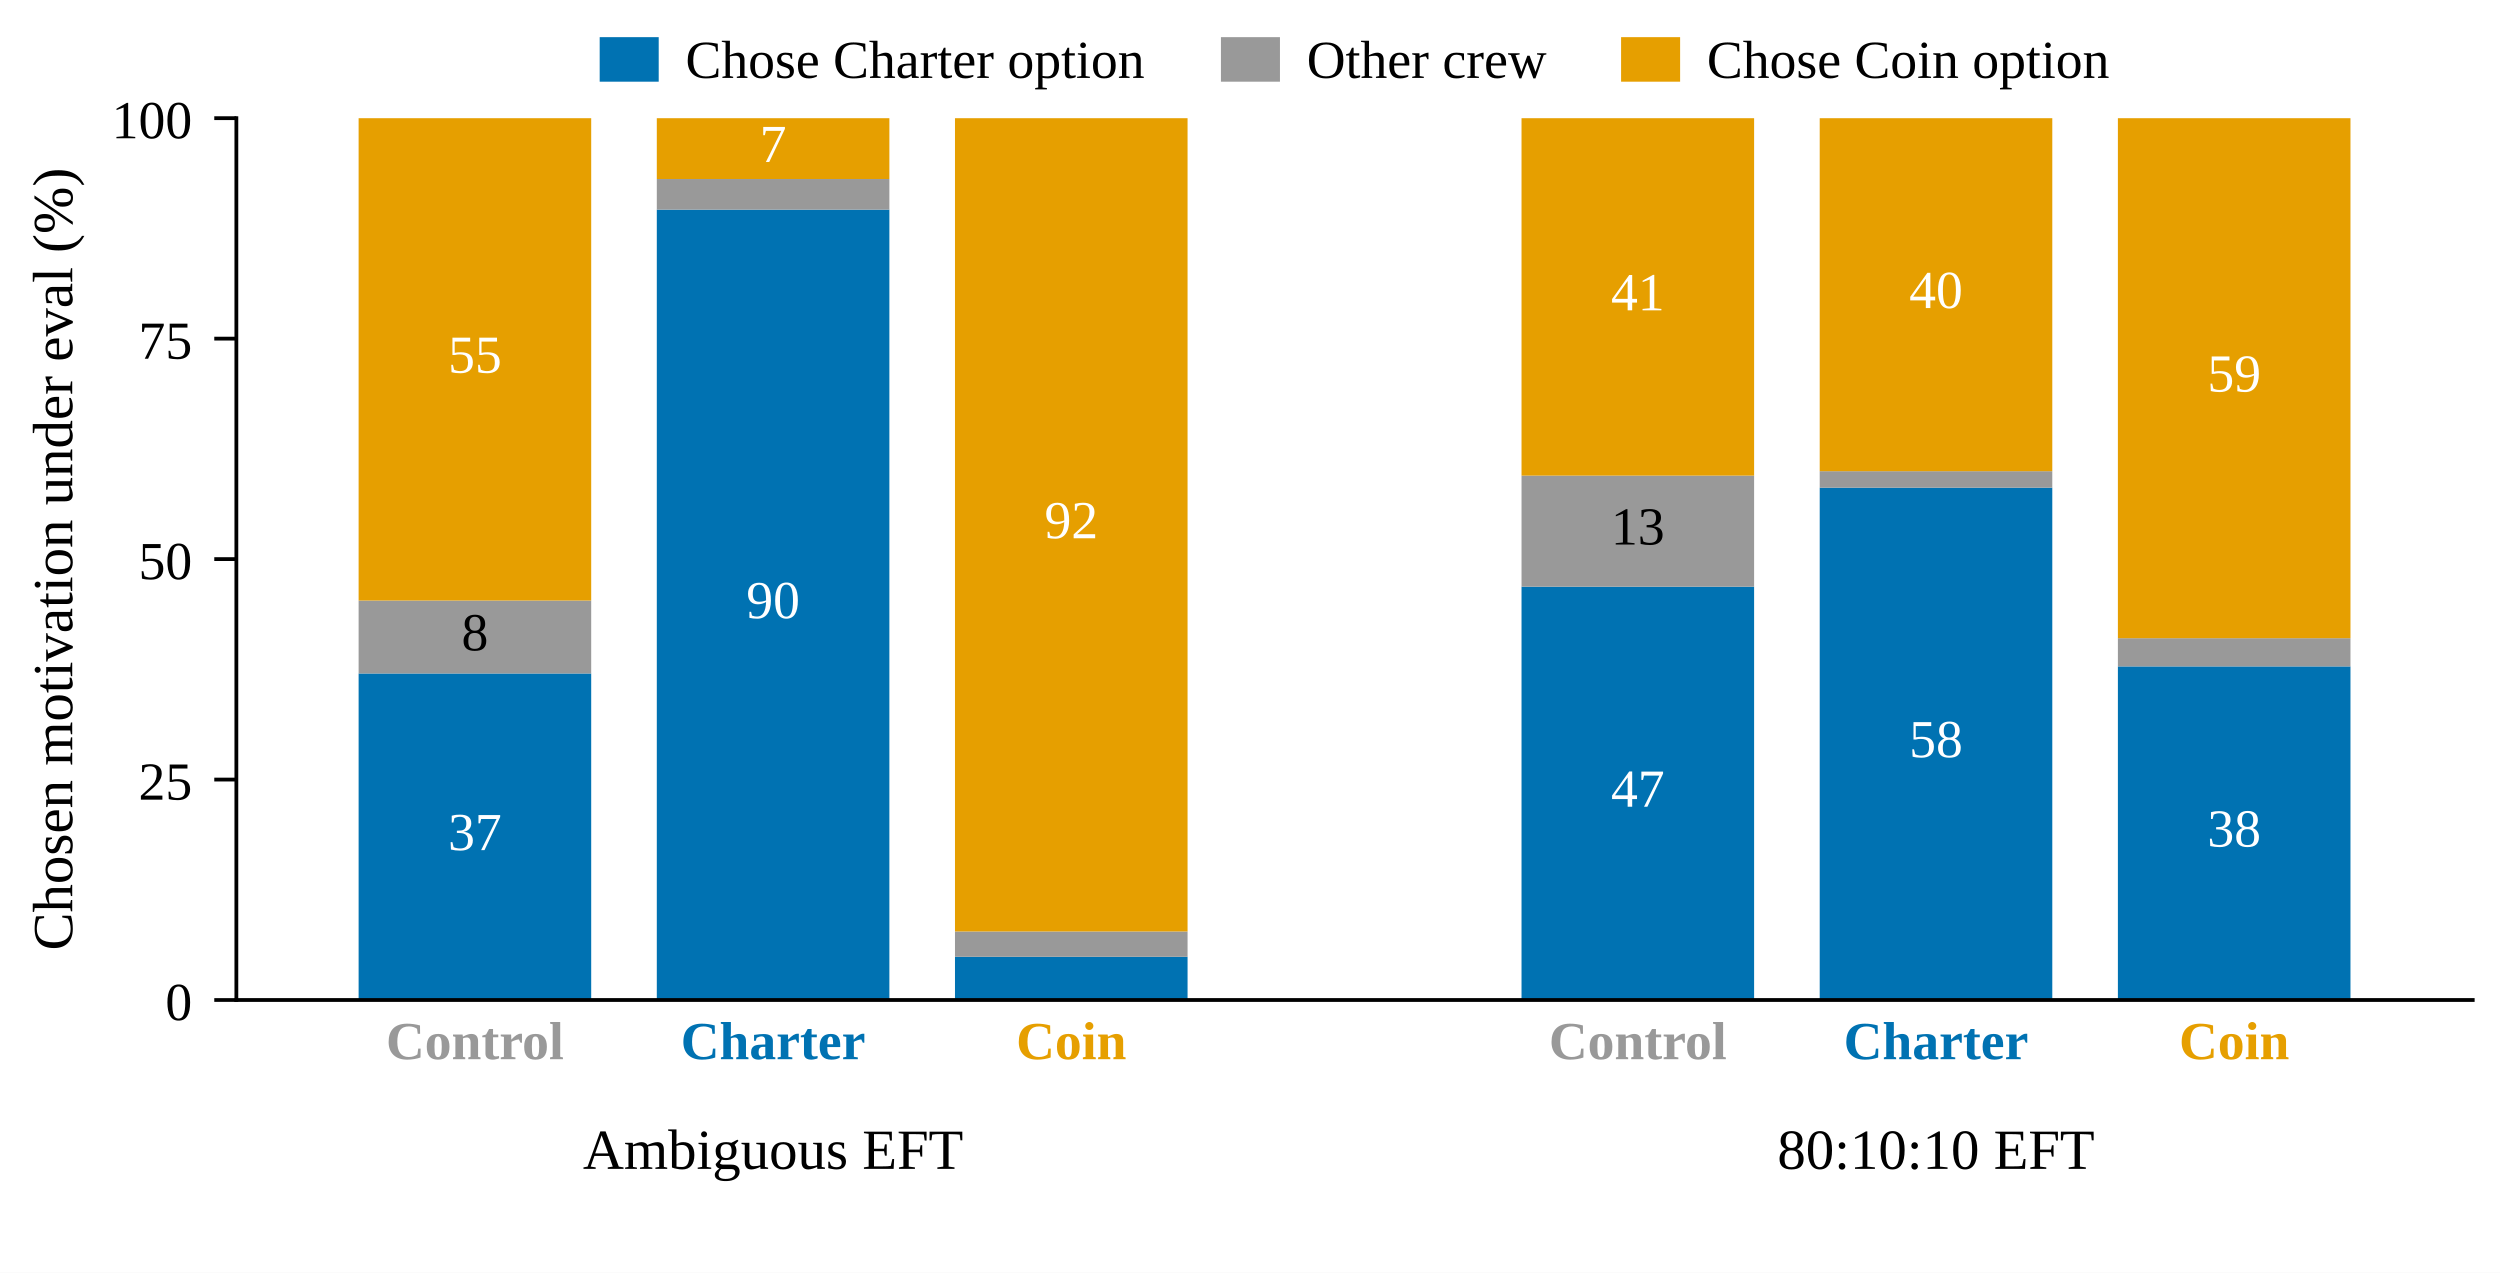
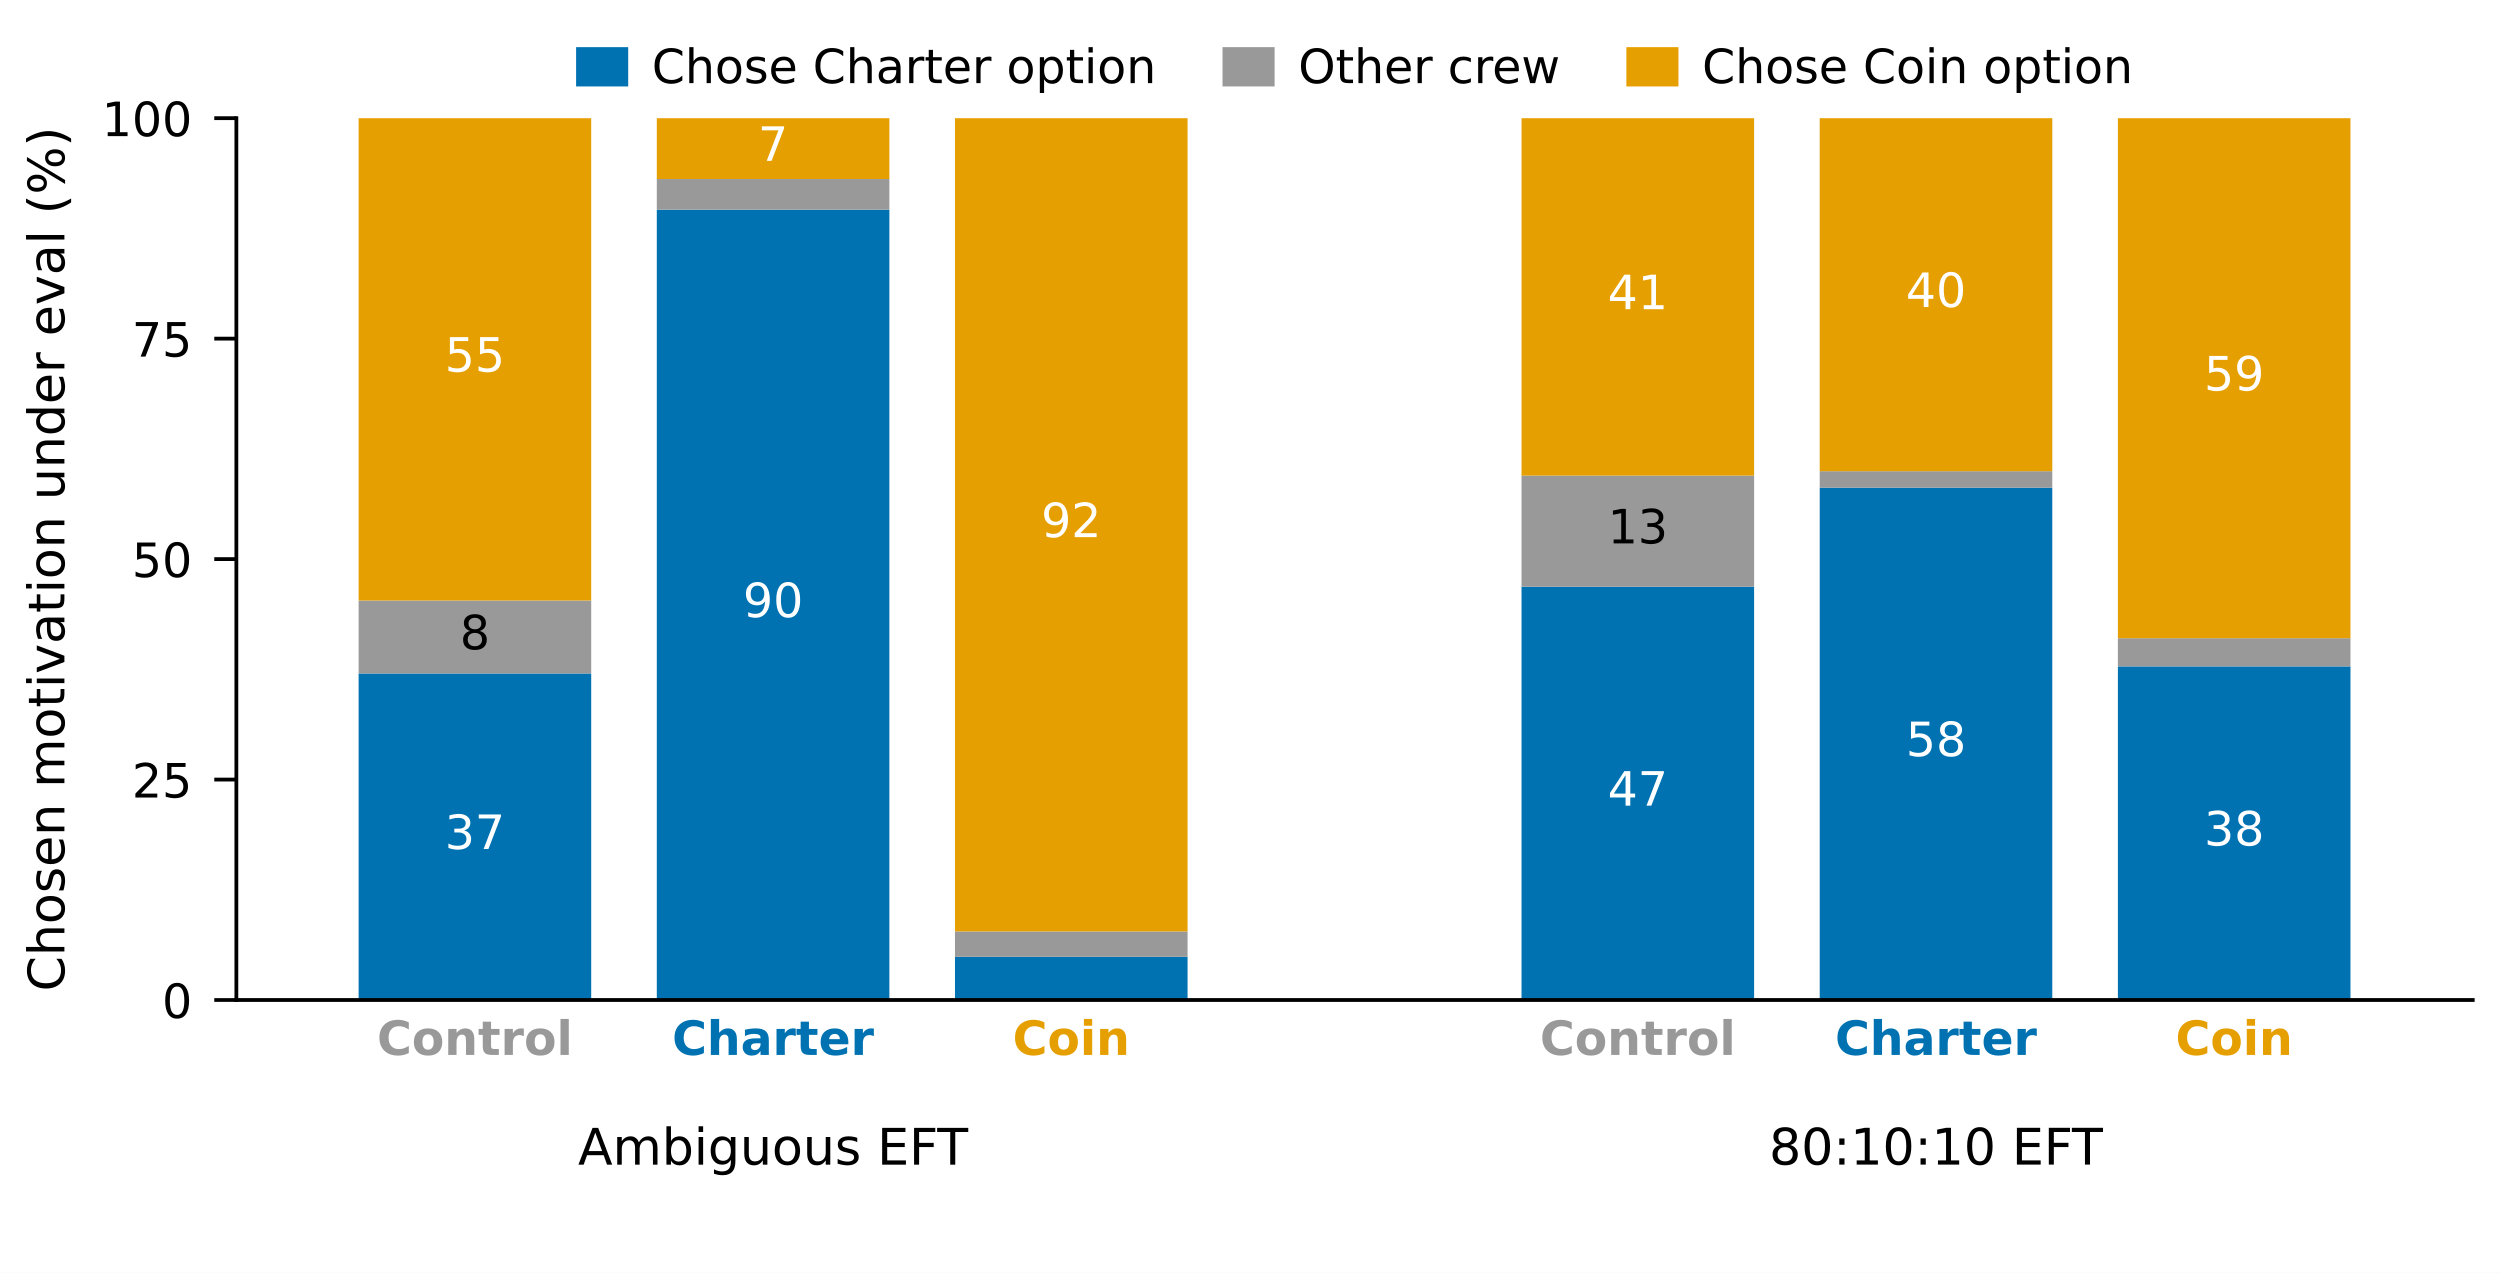
<svg xmlns="http://www.w3.org/2000/svg" xmlns:xlink="http://www.w3.org/1999/xlink" width="396pt" height="201.6pt" viewBox="0 0 396 201.6" version="1.1">
  <defs>
    <style type="text/css">*{stroke-linejoin: round; stroke-linecap: butt}</style>
  </defs>
  <g id="figure_1">
    <g id="patch_1">
      <path d="M 0 201.6  L 396 201.6  L 396 0  L 0 0  z " style="fill: #ffffff" />
    </g>
    <g id="axes_1">
      <g id="patch_2">
        <path d="M 37.44 158.4  L 391.68 158.4  L 391.68 18.72  L 37.44 18.72  z " style="fill: #ffffff" />
      </g>
      <g id="matplotlib.axis_1">
        <g id="xtick_1">
          <g id="line2d_1" />
          <g id="text_1">
-             <text style="font-weight: 700; font-size: 8.5px; font-family: 'Times New Roman', 'Nimbus Roman', 'Liberation Serif', 'STIXGeneral', 'DejaVu Serif', serif; text-anchor: middle; fill: #999999" x="75.226" y="167.775" transform="rotate(-0 75.2256 167.775)">Control</text>
+             <text style="font-weight: 700; font-size: 7.5px; font-family: 'DejaVu Sans', sans-serif; text-anchor: middle; fill: #999999" x="75.226" y="167.099" transform="rotate(-0 75.2256 167.0988)">Control</text>
          </g>
        </g>
        <g id="xtick_2">
          <g id="line2d_2" />
          <g id="text_2">
-             <text style="font-weight: 700; font-size: 8.5px; font-family: 'Times New Roman', 'Nimbus Roman', 'Liberation Serif', 'STIXGeneral', 'DejaVu Serif', serif; text-anchor: middle; fill: #0072b2" x="122.458" y="167.775" transform="rotate(-0 122.4576 167.775)">Charter</text>
+             <text style="font-weight: 700; font-size: 7.5px; font-family: 'DejaVu Sans', sans-serif; text-anchor: middle; fill: #0072b2" x="122.458" y="167.099" transform="rotate(-0 122.4576 167.0988)">Charter</text>
          </g>
        </g>
        <g id="xtick_3">
          <g id="line2d_3" />
          <g id="text_3">
-             <text style="font-weight: 700; font-size: 8.5px; font-family: 'Times New Roman', 'Nimbus Roman', 'Liberation Serif', 'STIXGeneral', 'DejaVu Serif', serif; text-anchor: middle; fill: #e69f00" x="169.69" y="167.775" transform="rotate(-0 169.6896 167.775)">Coin</text>
+             <text style="font-weight: 700; font-size: 7.5px; font-family: 'DejaVu Sans', sans-serif; text-anchor: middle; fill: #e69f00" x="169.69" y="167.099" transform="rotate(-0 169.6896 167.0988)">Coin</text>
          </g>
        </g>
        <g id="xtick_4">
          <g id="line2d_4" />
          <g id="text_4">
-             <text style="font-weight: 700; font-size: 8.5px; font-family: 'Times New Roman', 'Nimbus Roman', 'Liberation Serif', 'STIXGeneral', 'DejaVu Serif', serif; text-anchor: middle; fill: #999999" x="259.43" y="167.775" transform="rotate(-0 259.4304 167.775)">Control</text>
+             <text style="font-weight: 700; font-size: 7.5px; font-family: 'DejaVu Sans', sans-serif; text-anchor: middle; fill: #999999" x="259.43" y="167.099" transform="rotate(-0 259.4304 167.0988)">Control</text>
          </g>
        </g>
        <g id="xtick_5">
          <g id="line2d_5" />
          <g id="text_5">
-             <text style="font-weight: 700; font-size: 8.5px; font-family: 'Times New Roman', 'Nimbus Roman', 'Liberation Serif', 'STIXGeneral', 'DejaVu Serif', serif; text-anchor: middle; fill: #0072b2" x="306.662" y="167.775" transform="rotate(-0 306.6624 167.775)">Charter</text>
+             <text style="font-weight: 700; font-size: 7.5px; font-family: 'DejaVu Sans', sans-serif; text-anchor: middle; fill: #0072b2" x="306.662" y="167.099" transform="rotate(-0 306.6624 167.0988)">Charter</text>
          </g>
        </g>
        <g id="xtick_6">
          <g id="line2d_6" />
          <g id="text_6">
-             <text style="font-weight: 700; font-size: 8.5px; font-family: 'Times New Roman', 'Nimbus Roman', 'Liberation Serif', 'STIXGeneral', 'DejaVu Serif', serif; text-anchor: middle; fill: #e69f00" x="353.894" y="167.775" transform="rotate(-0 353.8944 167.775)">Coin</text>
+             <text style="font-weight: 700; font-size: 7.5px; font-family: 'DejaVu Sans', sans-serif; text-anchor: middle; fill: #e69f00" x="353.894" y="167.099" transform="rotate(-0 353.8944 167.0988)">Coin</text>
          </g>
        </g>
      </g>
      <g id="matplotlib.axis_2">
        <g id="ytick_1">
          <g id="line2d_7">
            <defs>
-               <path id="mc6b6380d0f" d="M 0 0  L -3.5 0  " style="stroke: #000000; stroke-width: 0.6" />
+               <path id="m79151d45c2" d="M 0 0  L -3.5 0  " style="stroke: #000000; stroke-width: 0.6" />
            </defs>
            <g>
-               <use xlink:href="#mc6b6380d0f" x="37.44" y="158.4" style="stroke: #000000; stroke-width: 0.6" />
+               <use xlink:href="#m79151d45c2" x="37.44" y="158.4" style="stroke: #000000; stroke-width: 0.6" />
            </g>
          </g>
          <g id="text_7">
-             <text style="font-size: 8.5px; font-family: 'Times New Roman', 'Nimbus Roman', 'Liberation Serif', 'STIXGeneral', 'DejaVu Serif', serif; text-anchor: end" x="30.44" y="161.588" transform="rotate(-0 30.44 161.5875)">0</text>
+             <text style="font-size: 7.5px; font-family: 'DejaVu Sans', sans-serif; text-anchor: end" x="30.44" y="161.249" transform="rotate(-0 30.44 161.2491)">0</text>
          </g>
        </g>
        <g id="ytick_2">
          <g id="line2d_8">
            <g>
-               <use xlink:href="#mc6b6380d0f" x="37.44" y="123.48" style="stroke: #000000; stroke-width: 0.6" />
+               <use xlink:href="#m79151d45c2" x="37.44" y="123.48" style="stroke: #000000; stroke-width: 0.6" />
            </g>
          </g>
          <g id="text_8">
-             <text style="font-size: 8.5px; font-family: 'Times New Roman', 'Nimbus Roman', 'Liberation Serif', 'STIXGeneral', 'DejaVu Serif', serif; text-anchor: end" x="30.44" y="126.668" transform="rotate(-0 30.44 126.6675)">25</text>
+             <text style="font-size: 7.5px; font-family: 'DejaVu Sans', sans-serif; text-anchor: end" x="30.44" y="126.329" transform="rotate(-0 30.44 126.3291)">25</text>
          </g>
        </g>
        <g id="ytick_3">
          <g id="line2d_9">
            <g>
-               <use xlink:href="#mc6b6380d0f" x="37.44" y="88.56" style="stroke: #000000; stroke-width: 0.6" />
+               <use xlink:href="#m79151d45c2" x="37.44" y="88.56" style="stroke: #000000; stroke-width: 0.6" />
            </g>
          </g>
          <g id="text_9">
-             <text style="font-size: 8.5px; font-family: 'Times New Roman', 'Nimbus Roman', 'Liberation Serif', 'STIXGeneral', 'DejaVu Serif', serif; text-anchor: end" x="30.44" y="91.748" transform="rotate(-0 30.44 91.7475)">50</text>
+             <text style="font-size: 7.5px; font-family: 'DejaVu Sans', sans-serif; text-anchor: end" x="30.44" y="91.409" transform="rotate(-0 30.44 91.40912)">50</text>
          </g>
        </g>
        <g id="ytick_4">
          <g id="line2d_10">
            <g>
-               <use xlink:href="#mc6b6380d0f" x="37.44" y="53.64" style="stroke: #000000; stroke-width: 0.6" />
+               <use xlink:href="#m79151d45c2" x="37.44" y="53.64" style="stroke: #000000; stroke-width: 0.6" />
            </g>
          </g>
          <g id="text_10">
-             <text style="font-size: 8.5px; font-family: 'Times New Roman', 'Nimbus Roman', 'Liberation Serif', 'STIXGeneral', 'DejaVu Serif', serif; text-anchor: end" x="30.44" y="56.828" transform="rotate(-0 30.44 56.8275)">75</text>
+             <text style="font-size: 7.5px; font-family: 'DejaVu Sans', sans-serif; text-anchor: end" x="30.44" y="56.489" transform="rotate(-0 30.44 56.48912)">75</text>
          </g>
        </g>
        <g id="ytick_5">
          <g id="line2d_11">
            <g>
-               <use xlink:href="#mc6b6380d0f" x="37.44" y="18.72" style="stroke: #000000; stroke-width: 0.6" />
+               <use xlink:href="#m79151d45c2" x="37.44" y="18.72" style="stroke: #000000; stroke-width: 0.6" />
            </g>
          </g>
          <g id="text_11">
-             <text style="font-size: 8.5px; font-family: 'Times New Roman', 'Nimbus Roman', 'Liberation Serif', 'STIXGeneral', 'DejaVu Serif', serif; text-anchor: end" x="30.44" y="21.907" transform="rotate(-0 30.44 21.9075)">100</text>
+             <text style="font-size: 7.5px; font-family: 'DejaVu Sans', sans-serif; text-anchor: end" x="30.44" y="21.569" transform="rotate(-0 30.44 21.56912)">100</text>
          </g>
        </g>
        <g id="text_12">
-           <text style="font-size: 9px; font-family: 'Times New Roman', 'Nimbus Roman', 'Liberation Serif', 'STIXGeneral', 'DejaVu Serif', serif; text-anchor: middle" x="11.44" y="88.56" transform="rotate(-90 11.44 88.56)">Chosen motivation under eval (%)</text>
+           <text style="font-size: 8px; font-family: 'DejaVu Sans', sans-serif; text-anchor: middle" x="10.203" y="88.56" transform="rotate(-90 10.2025 88.56)">Chosen motivation under eval (%)</text>
        </g>
      </g>
      <g id="patch_3">
-         <path d="M 56.805 158.4  L 93.646 158.4  L 93.646 106.676  L 56.805 106.676  z " clip-path="url(#pe120b58669)" style="fill: #0072b2" />
+         <path d="M 56.805 158.4  L 93.646 158.4  L 93.646 106.676  L 56.805 106.676  z " clip-path="url(#p9aabec5bd8)" style="fill: #0072b2" />
      </g>
      <g id="patch_4">
-         <path d="M 104.037 158.4  L 140.878 158.4  L 140.878 33.205  L 104.037 33.205  z " clip-path="url(#pe120b58669)" style="fill: #0072b2" />
+         <path d="M 104.037 158.4  L 140.878 158.4  L 140.878 33.205  L 104.037 33.205  z " clip-path="url(#p9aabec5bd8)" style="fill: #0072b2" />
      </g>
      <g id="patch_5">
-         <path d="M 151.269 158.4  L 188.11 158.4  L 188.11 151.556  L 151.269 151.556  z " clip-path="url(#pe120b58669)" style="fill: #0072b2" />
+         <path d="M 151.269 158.4  L 188.11 158.4  L 188.11 151.556  L 151.269 151.556  z " clip-path="url(#p9aabec5bd8)" style="fill: #0072b2" />
      </g>
      <g id="patch_6">
-         <path d="M 241.01 158.4  L 277.851 158.4  L 277.851 92.932  L 241.01 92.932  z " clip-path="url(#pe120b58669)" style="fill: #0072b2" />
+         <path d="M 241.01 158.4  L 277.851 158.4  L 277.851 92.932  L 241.01 92.932  z " clip-path="url(#p9aabec5bd8)" style="fill: #0072b2" />
      </g>
      <g id="patch_7">
-         <path d="M 288.242 158.4  L 325.083 158.4  L 325.083 77.246  L 288.242 77.246  z " clip-path="url(#pe120b58669)" style="fill: #0072b2" />
+         <path d="M 288.242 158.4  L 325.083 158.4  L 325.083 77.246  L 288.242 77.246  z " clip-path="url(#p9aabec5bd8)" style="fill: #0072b2" />
      </g>
      <g id="patch_8">
-         <path d="M 335.474 158.4  L 372.315 158.4  L 372.315 105.559  L 335.474 105.559  z " clip-path="url(#pe120b58669)" style="fill: #0072b2" />
+         <path d="M 335.474 158.4  L 372.315 158.4  L 372.315 105.559  L 335.474 105.559  z " clip-path="url(#p9aabec5bd8)" style="fill: #0072b2" />
      </g>
      <g id="patch_9">
-         <path d="M 56.805 106.676  L 93.646 106.676  L 93.646 95.125  L 56.805 95.125  z " clip-path="url(#pe120b58669)" style="fill: #999999" />
+         <path d="M 56.805 106.676  L 93.646 106.676  L 93.646 95.125  L 56.805 95.125  z " clip-path="url(#p9aabec5bd8)" style="fill: #999999" />
      </g>
      <g id="patch_10">
-         <path d="M 104.037 33.205  L 140.878 33.205  L 140.878 28.358  L 104.037 28.358  z " clip-path="url(#pe120b58669)" style="fill: #999999" />
+         <path d="M 104.037 33.205  L 140.878 33.205  L 140.878 28.358  L 104.037 28.358  z " clip-path="url(#p9aabec5bd8)" style="fill: #999999" />
      </g>
      <g id="patch_11">
-         <path d="M 151.269 151.556  L 188.11 151.556  L 188.11 147.547  L 151.269 147.547  z " clip-path="url(#pe120b58669)" style="fill: #999999" />
+         <path d="M 151.269 151.556  L 188.11 151.556  L 188.11 147.547  L 151.269 147.547  z " clip-path="url(#p9aabec5bd8)" style="fill: #999999" />
      </g>
      <g id="patch_12">
-         <path d="M 241.01 92.932  L 277.851 92.932  L 277.851 75.332  L 241.01 75.332  z " clip-path="url(#pe120b58669)" style="fill: #999999" />
+         <path d="M 241.01 92.932  L 277.851 92.932  L 277.851 75.332  L 241.01 75.332  z " clip-path="url(#p9aabec5bd8)" style="fill: #999999" />
      </g>
      <g id="patch_13">
-         <path d="M 288.242 77.246  L 325.083 77.246  L 325.083 74.634  L 288.242 74.634  z " clip-path="url(#pe120b58669)" style="fill: #999999" />
+         <path d="M 288.242 77.246  L 325.083 77.246  L 325.083 74.634  L 288.242 74.634  z " clip-path="url(#p9aabec5bd8)" style="fill: #999999" />
      </g>
      <g id="patch_14">
-         <path d="M 335.474 105.559  L 372.315 105.559  L 372.315 101.089  L 335.474 101.089  z " clip-path="url(#pe120b58669)" style="fill: #999999" />
+         <path d="M 335.474 105.559  L 372.315 105.559  L 372.315 101.089  L 335.474 101.089  z " clip-path="url(#p9aabec5bd8)" style="fill: #999999" />
      </g>
      <g id="patch_15">
-         <path d="M 56.805 95.125  L 93.646 95.125  L 93.646 18.72  L 56.805 18.72  z " clip-path="url(#pe120b58669)" style="fill: #e69f00" />
+         <path d="M 56.805 95.125  L 93.646 95.125  L 93.646 18.72  L 56.805 18.72  z " clip-path="url(#p9aabec5bd8)" style="fill: #e69f00" />
      </g>
      <g id="patch_16">
-         <path d="M 104.037 28.358  L 140.878 28.358  L 140.878 18.72  L 104.037 18.72  z " clip-path="url(#pe120b58669)" style="fill: #e69f00" />
+         <path d="M 104.037 28.358  L 140.878 28.358  L 140.878 18.72  L 104.037 18.72  z " clip-path="url(#p9aabec5bd8)" style="fill: #e69f00" />
      </g>
      <g id="patch_17">
-         <path d="M 151.269 147.547  L 188.11 147.547  L 188.11 18.72  L 151.269 18.72  z " clip-path="url(#pe120b58669)" style="fill: #e69f00" />
+         <path d="M 151.269 147.547  L 188.11 147.547  L 188.11 18.72  L 151.269 18.72  z " clip-path="url(#p9aabec5bd8)" style="fill: #e69f00" />
      </g>
      <g id="patch_18">
-         <path d="M 241.01 75.332  L 277.851 75.332  L 277.851 18.72  L 241.01 18.72  z " clip-path="url(#pe120b58669)" style="fill: #e69f00" />
+         <path d="M 241.01 75.332  L 277.851 75.332  L 277.851 18.72  L 241.01 18.72  z " clip-path="url(#p9aabec5bd8)" style="fill: #e69f00" />
      </g>
      <g id="patch_19">
-         <path d="M 288.242 74.634  L 325.083 74.634  L 325.083 18.72  L 288.242 18.72  z " clip-path="url(#pe120b58669)" style="fill: #e69f00" />
+         <path d="M 288.242 74.634  L 325.083 74.634  L 325.083 18.72  L 288.242 18.72  z " clip-path="url(#p9aabec5bd8)" style="fill: #e69f00" />
      </g>
      <g id="patch_20">
-         <path d="M 335.474 101.089  L 372.315 101.089  L 372.315 18.72  L 335.474 18.72  z " clip-path="url(#pe120b58669)" style="fill: #e69f00" />
+         <path d="M 335.474 101.089  L 372.315 101.089  L 372.315 18.72  L 335.474 18.72  z " clip-path="url(#p9aabec5bd8)" style="fill: #e69f00" />
      </g>
      <g id="patch_21">
        <path d="M 37.44 158.4  L 37.44 18.72  " style="fill: none; stroke: #000000; stroke-width: 0.6; stroke-linejoin: miter; stroke-linecap: square" />
      </g>
      <g id="patch_22">
        <path d="M 37.44 158.4  L 391.68 158.4  " style="fill: none; stroke: #000000; stroke-width: 0.6; stroke-linejoin: miter; stroke-linecap: square" />
      </g>
      <g id="text_13">
-         <text style="font-size: 8.5px; font-family: 'Times New Roman', 'Nimbus Roman', 'Liberation Serif', 'STIXGeneral', 'DejaVu Serif', serif; text-anchor: middle; fill: #ffffff" x="75.226" y="134.663" transform="rotate(-0 75.2256 134.6632)">37</text>
+         <text style="font-size: 7.5px; font-family: 'DejaVu Sans', sans-serif; text-anchor: middle; fill: #ffffff" x="75.226" y="134.486" transform="rotate(-0 75.2256 134.4865)">37</text>
      </g>
      <g id="text_14">
-         <text style="font-size: 8.5px; font-family: 'Times New Roman', 'Nimbus Roman', 'Liberation Serif', 'STIXGeneral', 'DejaVu Serif', serif; text-anchor: middle; fill: #ffffff" x="122.458" y="97.927" transform="rotate(-0 122.4576 97.92741)">90</text>
+         <text style="font-size: 7.5px; font-family: 'DejaVu Sans', sans-serif; text-anchor: middle; fill: #ffffff" x="122.458" y="97.751" transform="rotate(-0 122.4576 97.75065)">90</text>
      </g>
      <g id="text_15">
-         <text style="font-size: 8.5px; font-family: 'Times New Roman', 'Nimbus Roman', 'Liberation Serif', 'STIXGeneral', 'DejaVu Serif', serif; text-anchor: middle; fill: #ffffff" x="259.43" y="127.791" transform="rotate(-0 259.4304 127.791)">47</text>
+         <text style="font-size: 7.5px; font-family: 'DejaVu Sans', sans-serif; text-anchor: middle; fill: #ffffff" x="259.43" y="127.614" transform="rotate(-0 259.4304 127.6142)">47</text>
      </g>
      <g id="text_16">
-         <text style="font-size: 8.5px; font-family: 'Times New Roman', 'Nimbus Roman', 'Liberation Serif', 'STIXGeneral', 'DejaVu Serif', serif; text-anchor: middle; fill: #ffffff" x="306.662" y="119.948" transform="rotate(-0 306.6624 119.948)">58</text>
+         <text style="font-size: 7.5px; font-family: 'DejaVu Sans', sans-serif; text-anchor: middle; fill: #ffffff" x="306.662" y="119.771" transform="rotate(-0 306.6624 119.7712)">58</text>
      </g>
      <g id="text_17">
-         <text style="font-size: 8.5px; font-family: 'Times New Roman', 'Nimbus Roman', 'Liberation Serif', 'STIXGeneral', 'DejaVu Serif', serif; text-anchor: middle; fill: #ffffff" x="353.894" y="134.105" transform="rotate(-0 353.8944 134.1045)">38</text>
+         <text style="font-size: 7.5px; font-family: 'DejaVu Sans', sans-serif; text-anchor: middle; fill: #ffffff" x="353.894" y="133.928" transform="rotate(-0 353.8944 133.9278)">38</text>
      </g>
      <g id="text_18">
-         <text style="font-size: 8.5px; font-family: 'Times New Roman', 'Nimbus Roman', 'Liberation Serif', 'STIXGeneral', 'DejaVu Serif', serif; text-anchor: middle" x="75.226" y="103.026" transform="rotate(-0 75.2256 103.0257)">8</text>
+         <text style="font-size: 7.5px; font-family: 'DejaVu Sans', sans-serif; text-anchor: middle" x="75.226" y="102.849" transform="rotate(-0 75.2256 102.849)">8</text>
      </g>
      <g id="text_19">
-         <text style="font-size: 8.5px; font-family: 'Times New Roman', 'Nimbus Roman', 'Liberation Serif', 'STIXGeneral', 'DejaVu Serif', serif; text-anchor: middle" x="259.43" y="86.257" transform="rotate(-0 259.4304 86.25714)">13</text>
+         <text style="font-size: 7.5px; font-family: 'DejaVu Sans', sans-serif; text-anchor: middle" x="259.43" y="86.08" transform="rotate(-0 259.4304 86.08039)">13</text>
      </g>
      <g id="text_20">
-         <text style="font-size: 8.5px; font-family: 'Times New Roman', 'Nimbus Roman', 'Liberation Serif', 'STIXGeneral', 'DejaVu Serif', serif; text-anchor: middle; fill: #ffffff" x="75.226" y="59.047" transform="rotate(-0 75.2256 59.04748)">55</text>
+         <text style="font-size: 7.5px; font-family: 'DejaVu Sans', sans-serif; text-anchor: middle; fill: #ffffff" x="75.226" y="58.871" transform="rotate(-0 75.2256 58.87072)">55</text>
      </g>
      <g id="text_21">
-         <text style="font-size: 8.5px; font-family: 'Times New Roman', 'Nimbus Roman', 'Liberation Serif', 'STIXGeneral', 'DejaVu Serif', serif; text-anchor: middle; fill: #ffffff" x="122.458" y="25.664" transform="rotate(-0 122.4576 25.66396)">7</text>
+         <text style="font-size: 7.5px; font-family: 'DejaVu Sans', sans-serif; text-anchor: middle; fill: #ffffff" x="122.458" y="25.487" transform="rotate(-0 122.4576 25.4872)">7</text>
      </g>
      <g id="text_22">
-         <text style="font-size: 8.5px; font-family: 'Times New Roman', 'Nimbus Roman', 'Liberation Serif', 'STIXGeneral', 'DejaVu Serif', serif; text-anchor: middle; fill: #ffffff" x="169.69" y="85.258" transform="rotate(-0 169.6896 85.25843)">92</text>
+         <text style="font-size: 7.5px; font-family: 'DejaVu Sans', sans-serif; text-anchor: middle; fill: #ffffff" x="169.69" y="85.082" transform="rotate(-0 169.6896 85.08167)">92</text>
      </g>
      <g id="text_23">
-         <text style="font-size: 8.5px; font-family: 'Times New Roman', 'Nimbus Roman', 'Liberation Serif', 'STIXGeneral', 'DejaVu Serif', serif; text-anchor: middle; fill: #ffffff" x="259.43" y="49.151" transform="rotate(-0 259.4304 49.15115)">41</text>
+         <text style="font-size: 7.5px; font-family: 'DejaVu Sans', sans-serif; text-anchor: middle; fill: #ffffff" x="259.43" y="48.974" transform="rotate(-0 259.4304 48.97439)">41</text>
      </g>
      <g id="text_24">
-         <text style="font-size: 8.5px; font-family: 'Times New Roman', 'Nimbus Roman', 'Liberation Serif', 'STIXGeneral', 'DejaVu Serif', serif; text-anchor: middle; fill: #ffffff" x="306.662" y="48.802" transform="rotate(-0 306.6624 48.80195)">40</text>
+         <text style="font-size: 7.5px; font-family: 'DejaVu Sans', sans-serif; text-anchor: middle; fill: #ffffff" x="306.662" y="48.625" transform="rotate(-0 306.6624 48.62519)">40</text>
      </g>
      <g id="text_25">
-         <text style="font-size: 8.5px; font-family: 'Times New Roman', 'Nimbus Roman', 'Liberation Serif', 'STIXGeneral', 'DejaVu Serif', serif; text-anchor: middle; fill: #ffffff" x="353.894" y="62.03" transform="rotate(-0 353.8944 62.02965)">59</text>
+         <text style="font-size: 7.5px; font-family: 'DejaVu Sans', sans-serif; text-anchor: middle; fill: #ffffff" x="353.894" y="61.853" transform="rotate(-0 353.8944 61.85289)">59</text>
      </g>
      <g id="text_26">
-         <text style="font-size: 9px; font-family: 'Times New Roman', 'Nimbus Roman', 'Liberation Serif', 'STIXGeneral', 'DejaVu Serif', serif; text-anchor: middle" x="122.458" y="185.15" transform="rotate(-0 122.4576 185.15)">Ambiguous EFT</text>
+         <text style="font-size: 8px; font-family: 'DejaVu Sans', sans-serif; text-anchor: middle" x="122.458" y="184.479" transform="rotate(-0 122.4576 184.4787)">Ambiguous EFT</text>
      </g>
      <g id="text_27">
-         <text style="font-size: 9px; font-family: 'Times New Roman', 'Nimbus Roman', 'Liberation Serif', 'STIXGeneral', 'DejaVu Serif', serif; text-anchor: middle" x="306.662" y="185.15" transform="rotate(-0 306.6624 185.15)">80:10:10 EFT</text>
+         <text style="font-size: 8px; font-family: 'DejaVu Sans', sans-serif; text-anchor: middle" x="306.662" y="184.478" transform="rotate(-0 306.6624 184.4781)">80:10:10 EFT</text>
      </g>
      <g id="legend_1">
        <g id="patch_23">
-           <path d="M 94.989 12.94  L 104.339 12.94  L 104.339 5.885  L 94.989 5.885  z " style="fill: #0072b2" />
+           <path d="M 91.255 13.693  L 99.505 13.693  L 99.505 7.468  L 91.255 7.468  z " style="fill: #0072b2" />
        </g>
        <g id="text_28">
-           <text style="font-size: 8.5px; font-family: 'Times New Roman', 'Nimbus Roman', 'Liberation Serif', 'STIXGeneral', 'DejaVu Serif', serif; text-anchor: start" x="108.589" y="12.345" transform="rotate(-0 108.5889 12.345)">Chose Charter option</text>
+           <text style="font-size: 7.5px; font-family: 'DejaVu Sans', sans-serif; text-anchor: start" x="103.255" y="13.168" transform="rotate(-0 103.2553 13.16824)">Chose Charter option</text>
        </g>
        <g id="patch_24">
-           <path d="M 193.395 12.94  L 202.745 12.94  L 202.745 5.885  L 193.395 5.885  z " style="fill: #999999" />
+           <path d="M 193.648 13.693  L 201.898 13.693  L 201.898 7.468  L 193.648 7.468  z " style="fill: #999999" />
        </g>
        <g id="text_29">
-           <text style="font-size: 8.5px; font-family: 'Times New Roman', 'Nimbus Roman', 'Liberation Serif', 'STIXGeneral', 'DejaVu Serif', serif; text-anchor: start" x="206.995" y="12.345" transform="rotate(-0 206.995 12.345)">Other crew</text>
+           <text style="font-size: 7.5px; font-family: 'DejaVu Sans', sans-serif; text-anchor: start" x="205.648" y="13.168" transform="rotate(-0 205.6479 13.16824)">Other crew</text>
        </g>
        <g id="patch_25">
-           <path d="M 256.78 12.94  L 266.13 12.94  L 266.13 5.885  L 256.78 5.885  z " style="fill: #e69f00" />
+           <path d="M 257.617 13.693  L 265.867 13.693  L 265.867 7.468  L 257.617 7.468  z " style="fill: #e69f00" />
        </g>
        <g id="text_30">
-           <text style="font-size: 8.5px; font-family: 'Times New Roman', 'Nimbus Roman', 'Liberation Serif', 'STIXGeneral', 'DejaVu Serif', serif; text-anchor: start" x="270.38" y="12.345" transform="rotate(-0 270.3798 12.345)">Chose Coin option</text>
+           <text style="font-size: 7.5px; font-family: 'DejaVu Sans', sans-serif; text-anchor: start" x="269.617" y="13.168" transform="rotate(-0 269.617 13.16824)">Chose Coin option</text>
        </g>
      </g>
    </g>
  </g>
  <defs>
-     <clipPath id="pe120b58669">
+     <clipPath id="p9aabec5bd8">
      <rect x="37.44" y="18.72" width="354.24" height="139.68" />
    </clipPath>
  </defs>
</svg>
